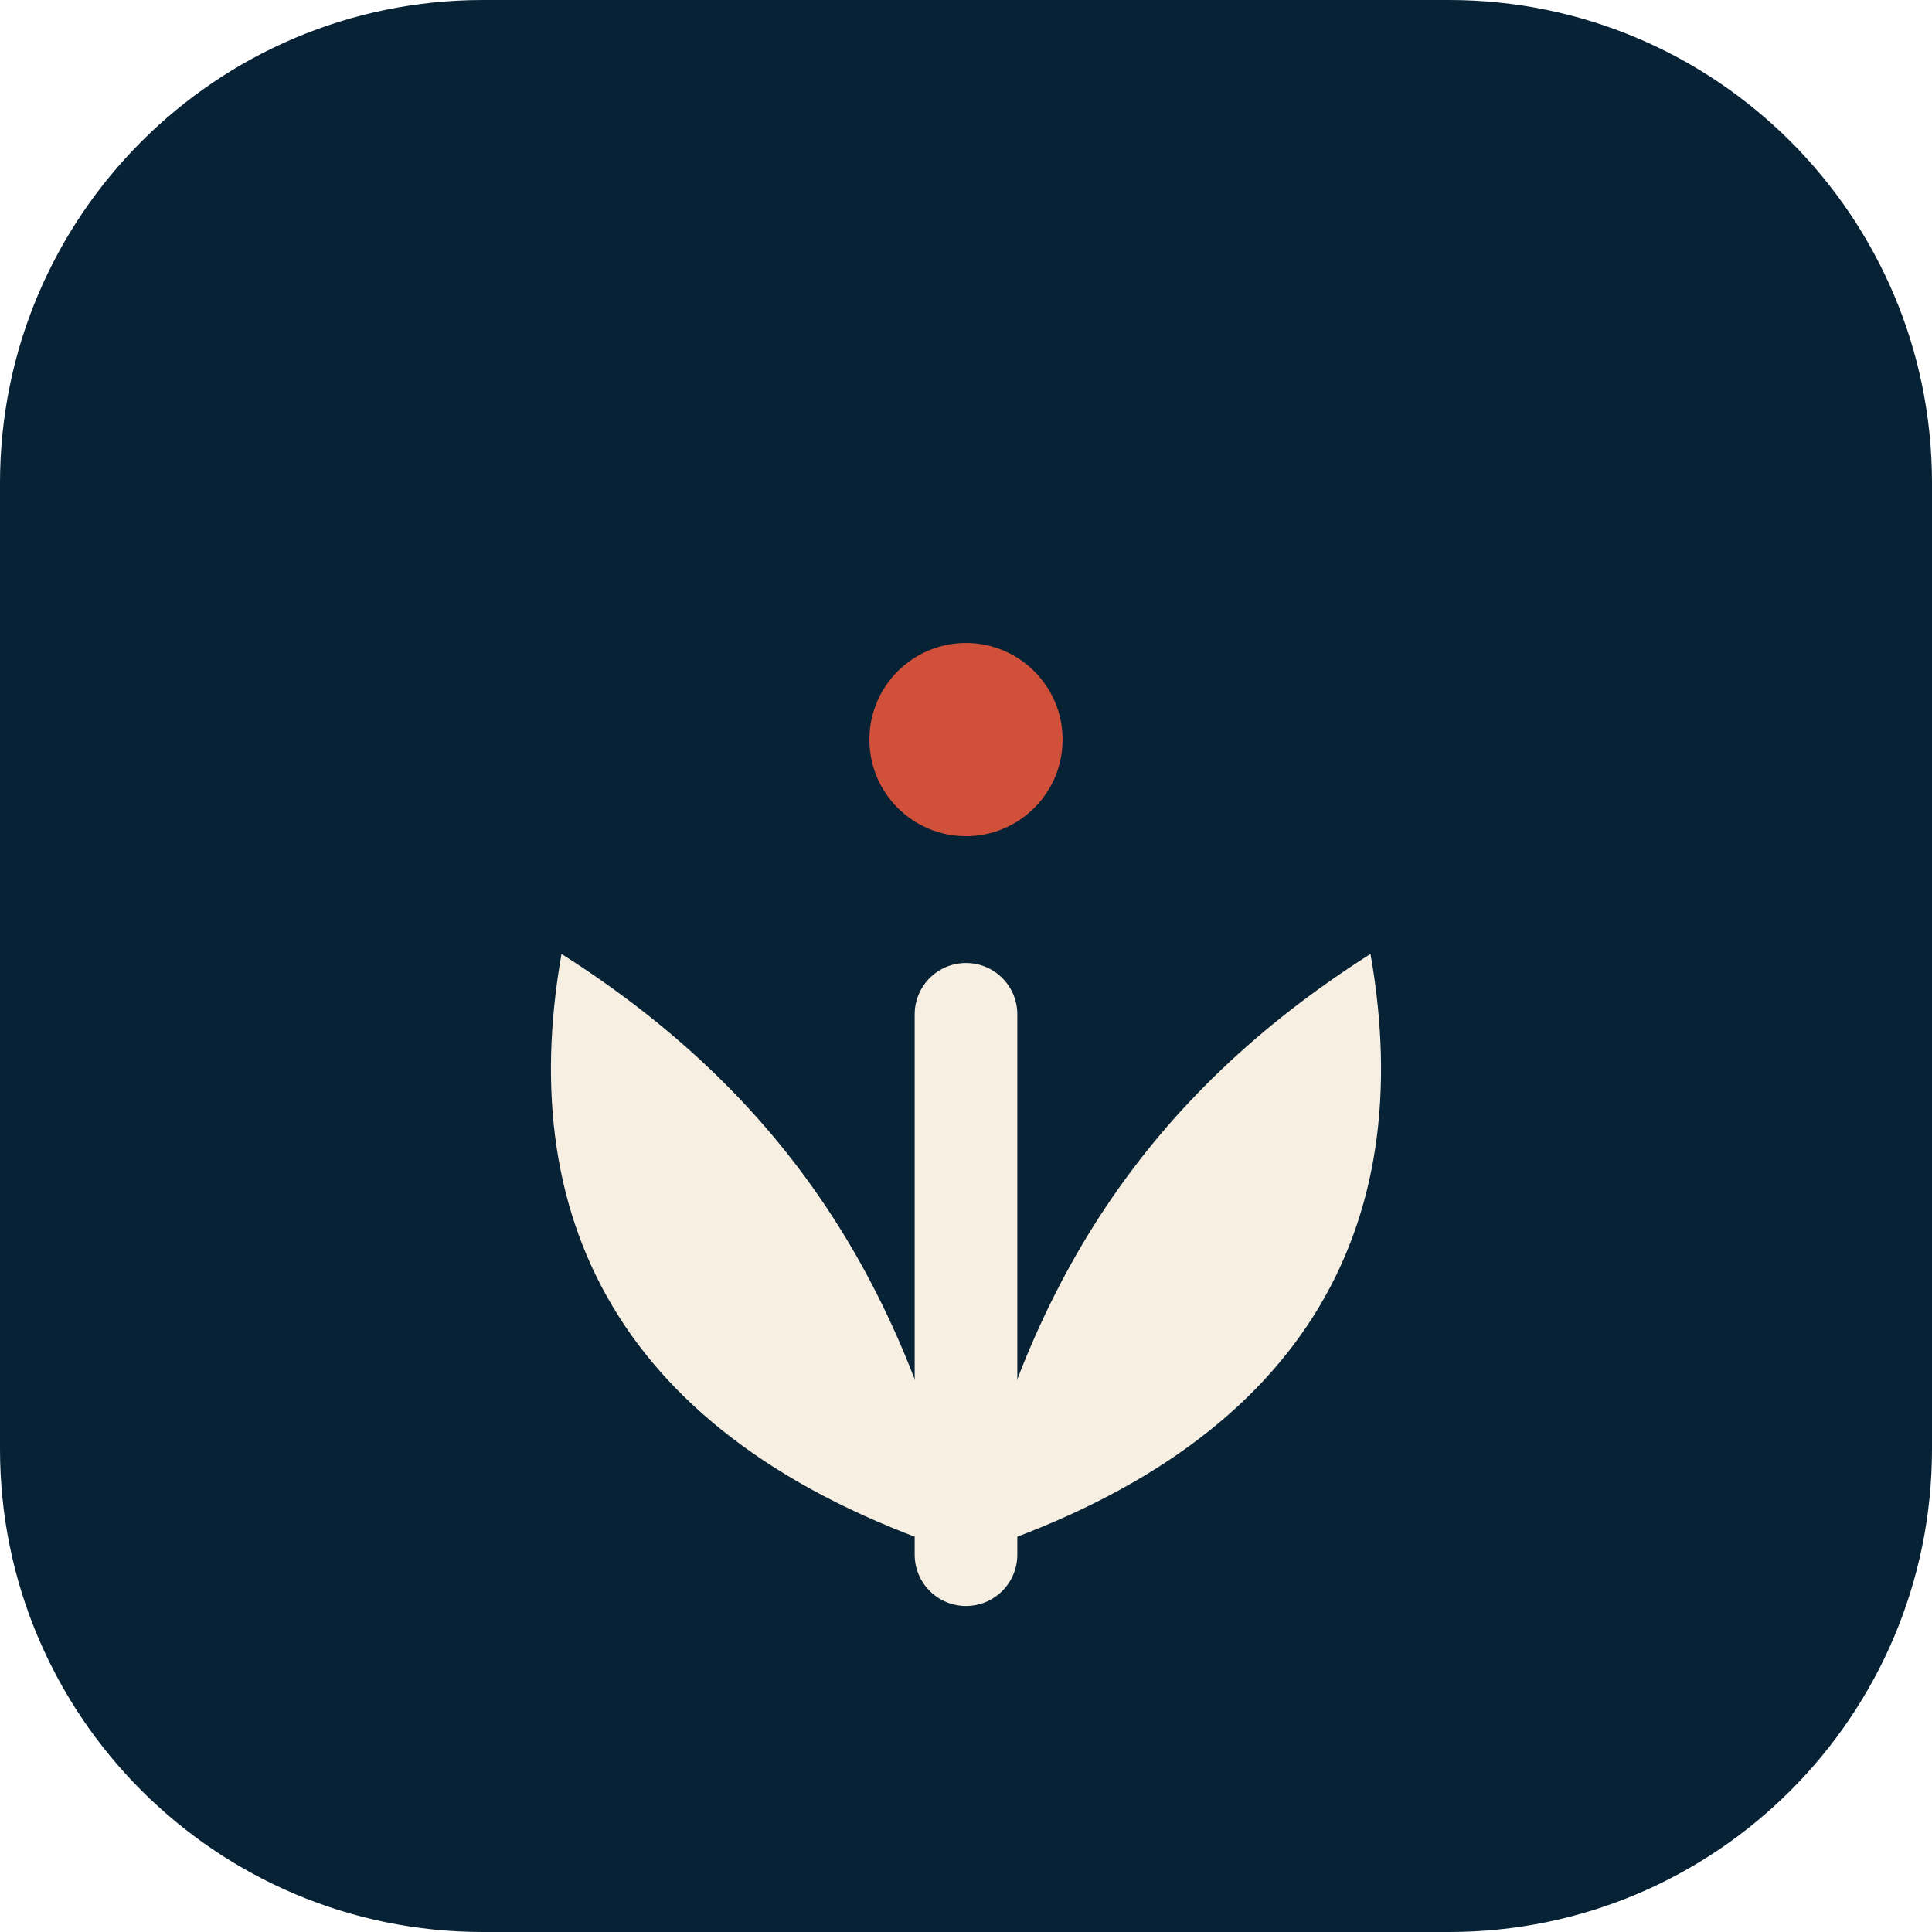
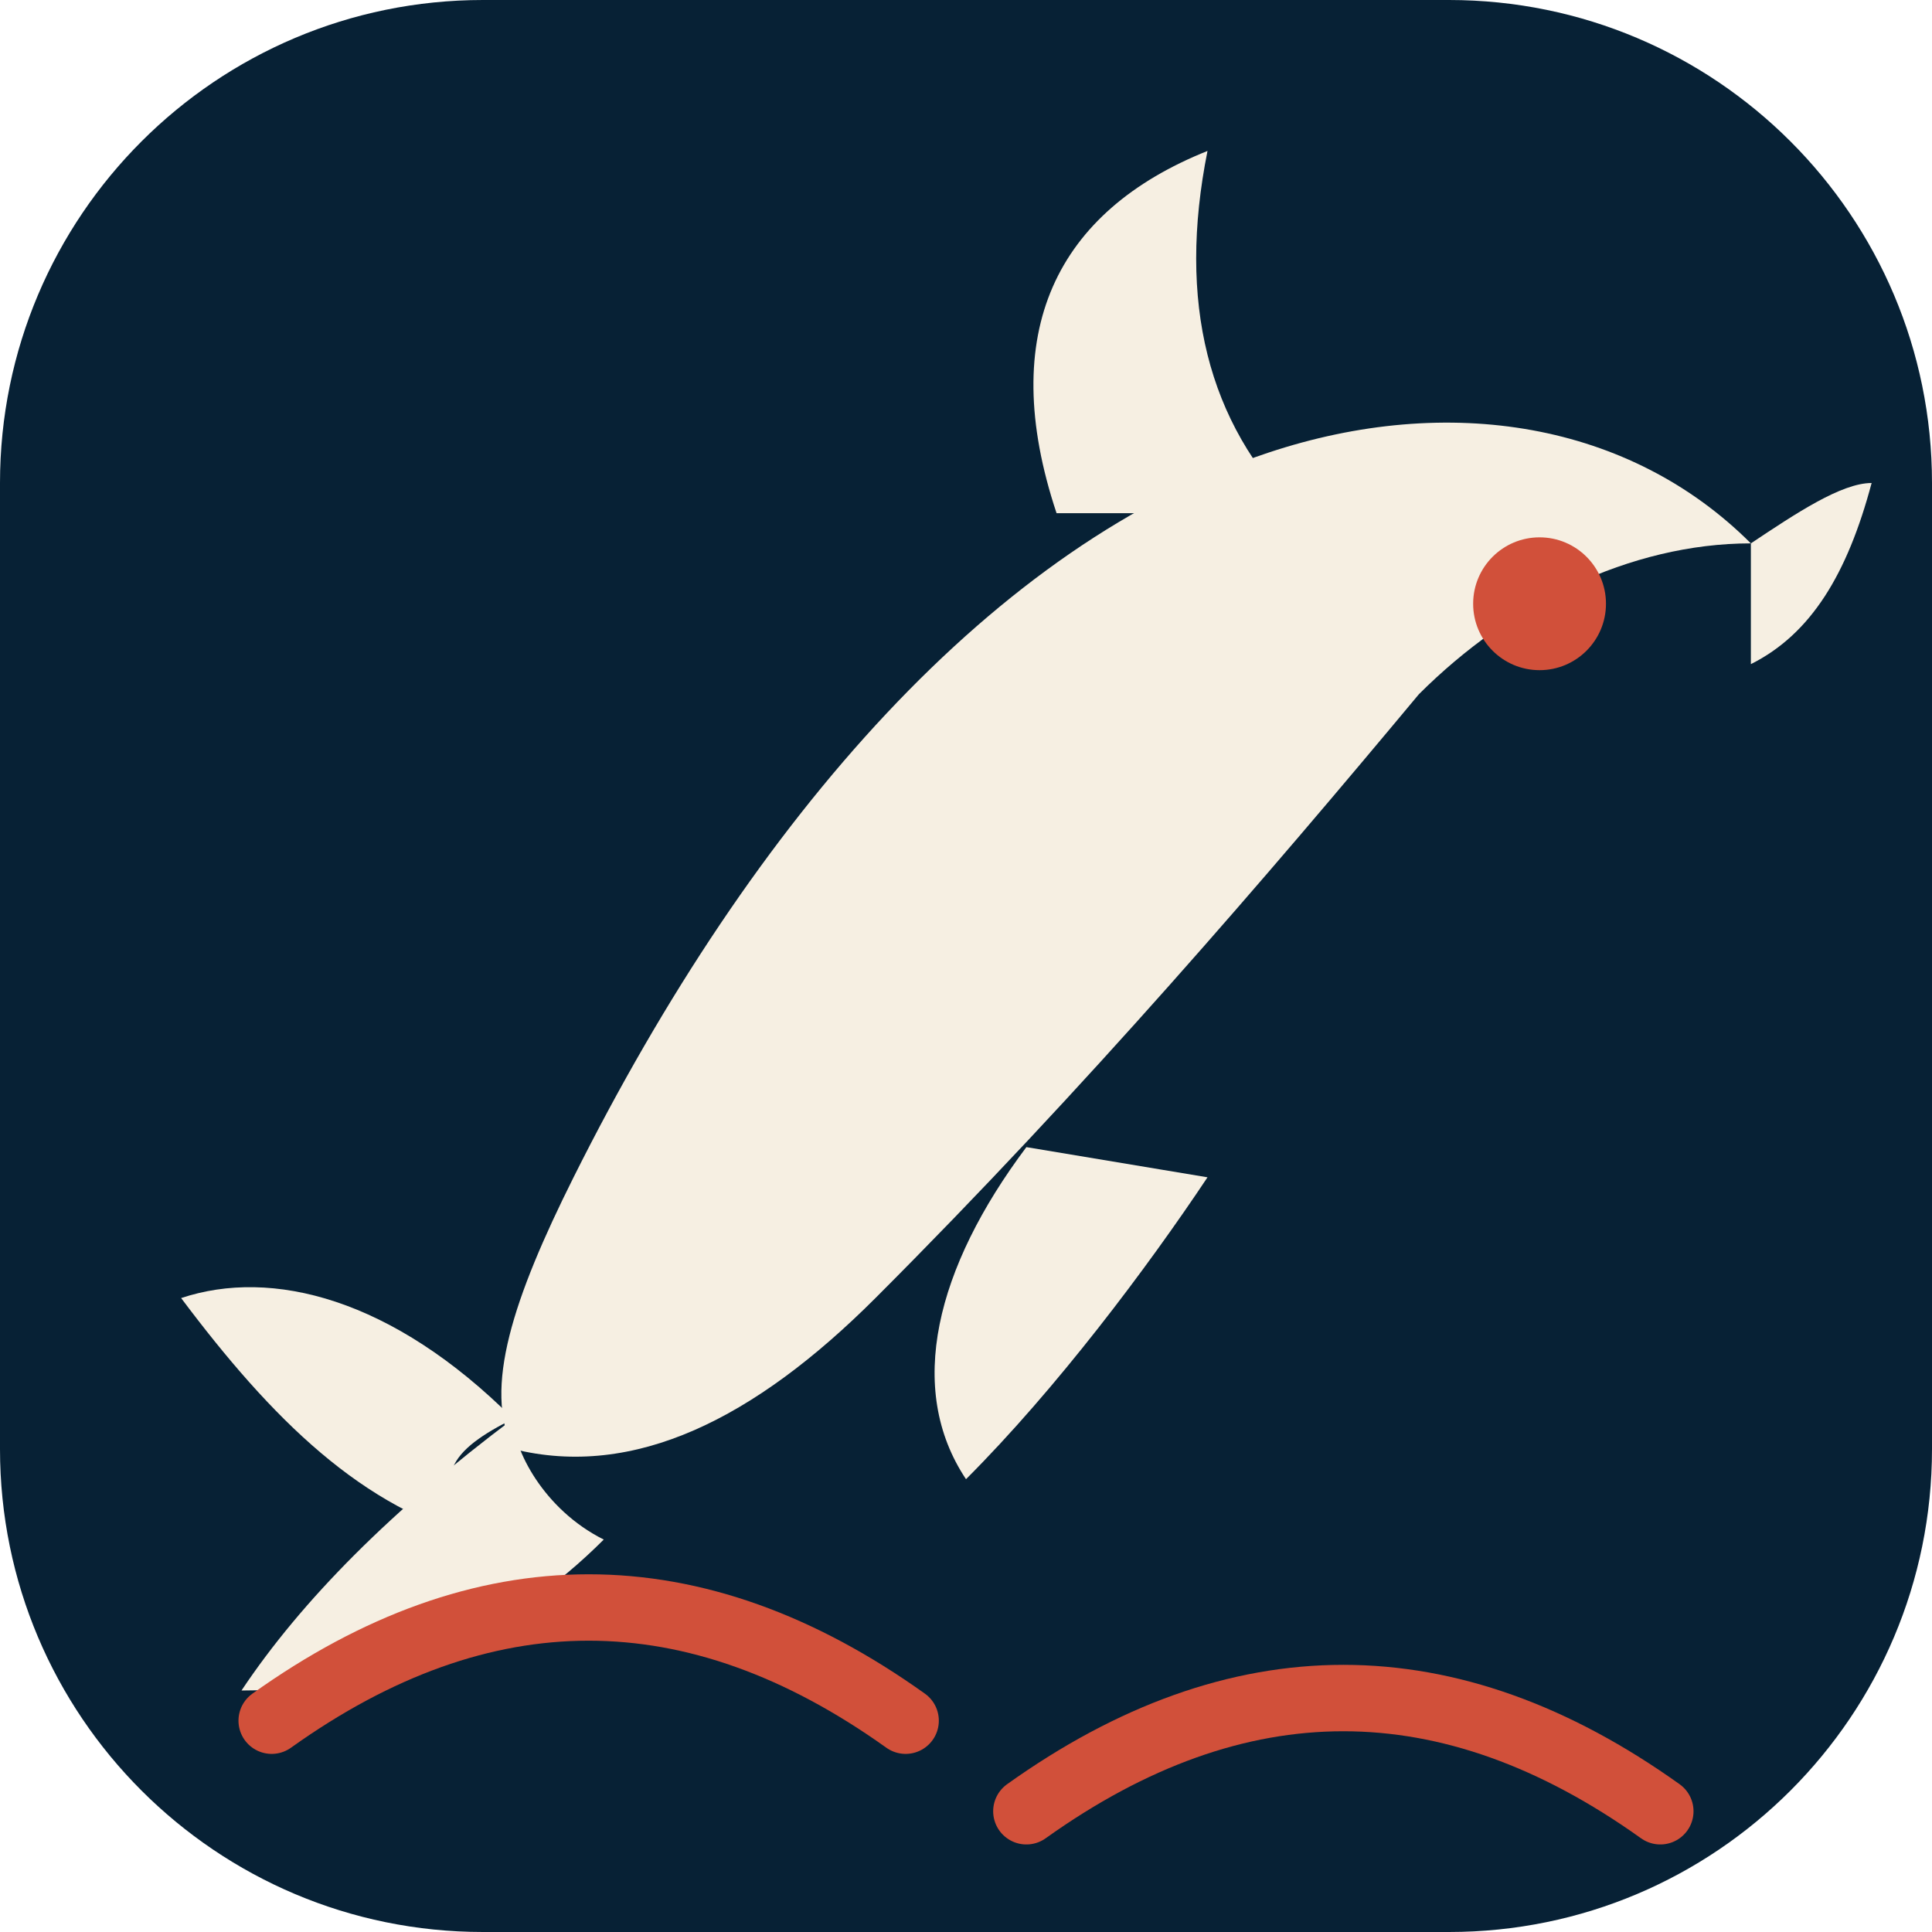
<svg xmlns="http://www.w3.org/2000/svg" viewBox="0 0 64 64">
  <rect width="64" height="64" rx="16" fill="#072135" />
-   <path d="M32 51.5c-1.9-8.9-6-15.2-13.4-19.9-1.6 9.1 2.2 16.3 13.4 19.9Z" fill="#f6efe2" />
-   <path d="M32 51.5c1.9-8.9 6-15.2 13.4-19.9 1.6 9.1-2.2 16.3-13.4 19.9Z" fill="#f6efe2" />
-   <path d="M32 51.5V33.6" stroke="#f6efe2" stroke-width="3.4" stroke-linecap="round" />
-   <circle cx="32" cy="24.5" r="3.2" fill="#d1503a" />
+   <path d="M58 18C54 14 48 13 42 15C33 18 25 27 19 39C17 43 16 46 17 48C21 49 25 47 29 43C36 36 42 29 47 23C50 20 54 18 58 18Z" fill="#f6efe2" />
+   <path d="M58 18C59.5 17 61 16 62 16C61.2 19 60 21 58 22Z" fill="#f6efe2" />
+   <path d="M35 17C33 11 35 7 40 5C39 10 40 14 43 17Z" fill="#f6efe2" />
+   <path d="M34 38C31 42 30 46 32 49C35 46 38 42 40 39Z" fill="#f6efe2" />
+   <path d="M17 47C13 43 9 42 6 43C9 47 12 50 16 51C14 49 15 48 17 47Z" fill="#f6efe2" />
+   <path d="M17 47C13 50 10 53 8 56C13 56 17 54 20 51C18 50 17 48 17 47Z" fill="#f6efe2" />
+   <circle cx="51" cy="20" r="2.2" fill="#d1503a" />
+   <path d="M9 57C16 52 23 52 30 57" stroke="#d1503a" stroke-width="2.2" stroke-linecap="round" fill="none" />
+   <path d="M34 60C41 55 48 55 55 60" stroke="#d1503a" stroke-width="2.2" stroke-linecap="round" fill="none" />
</svg>
